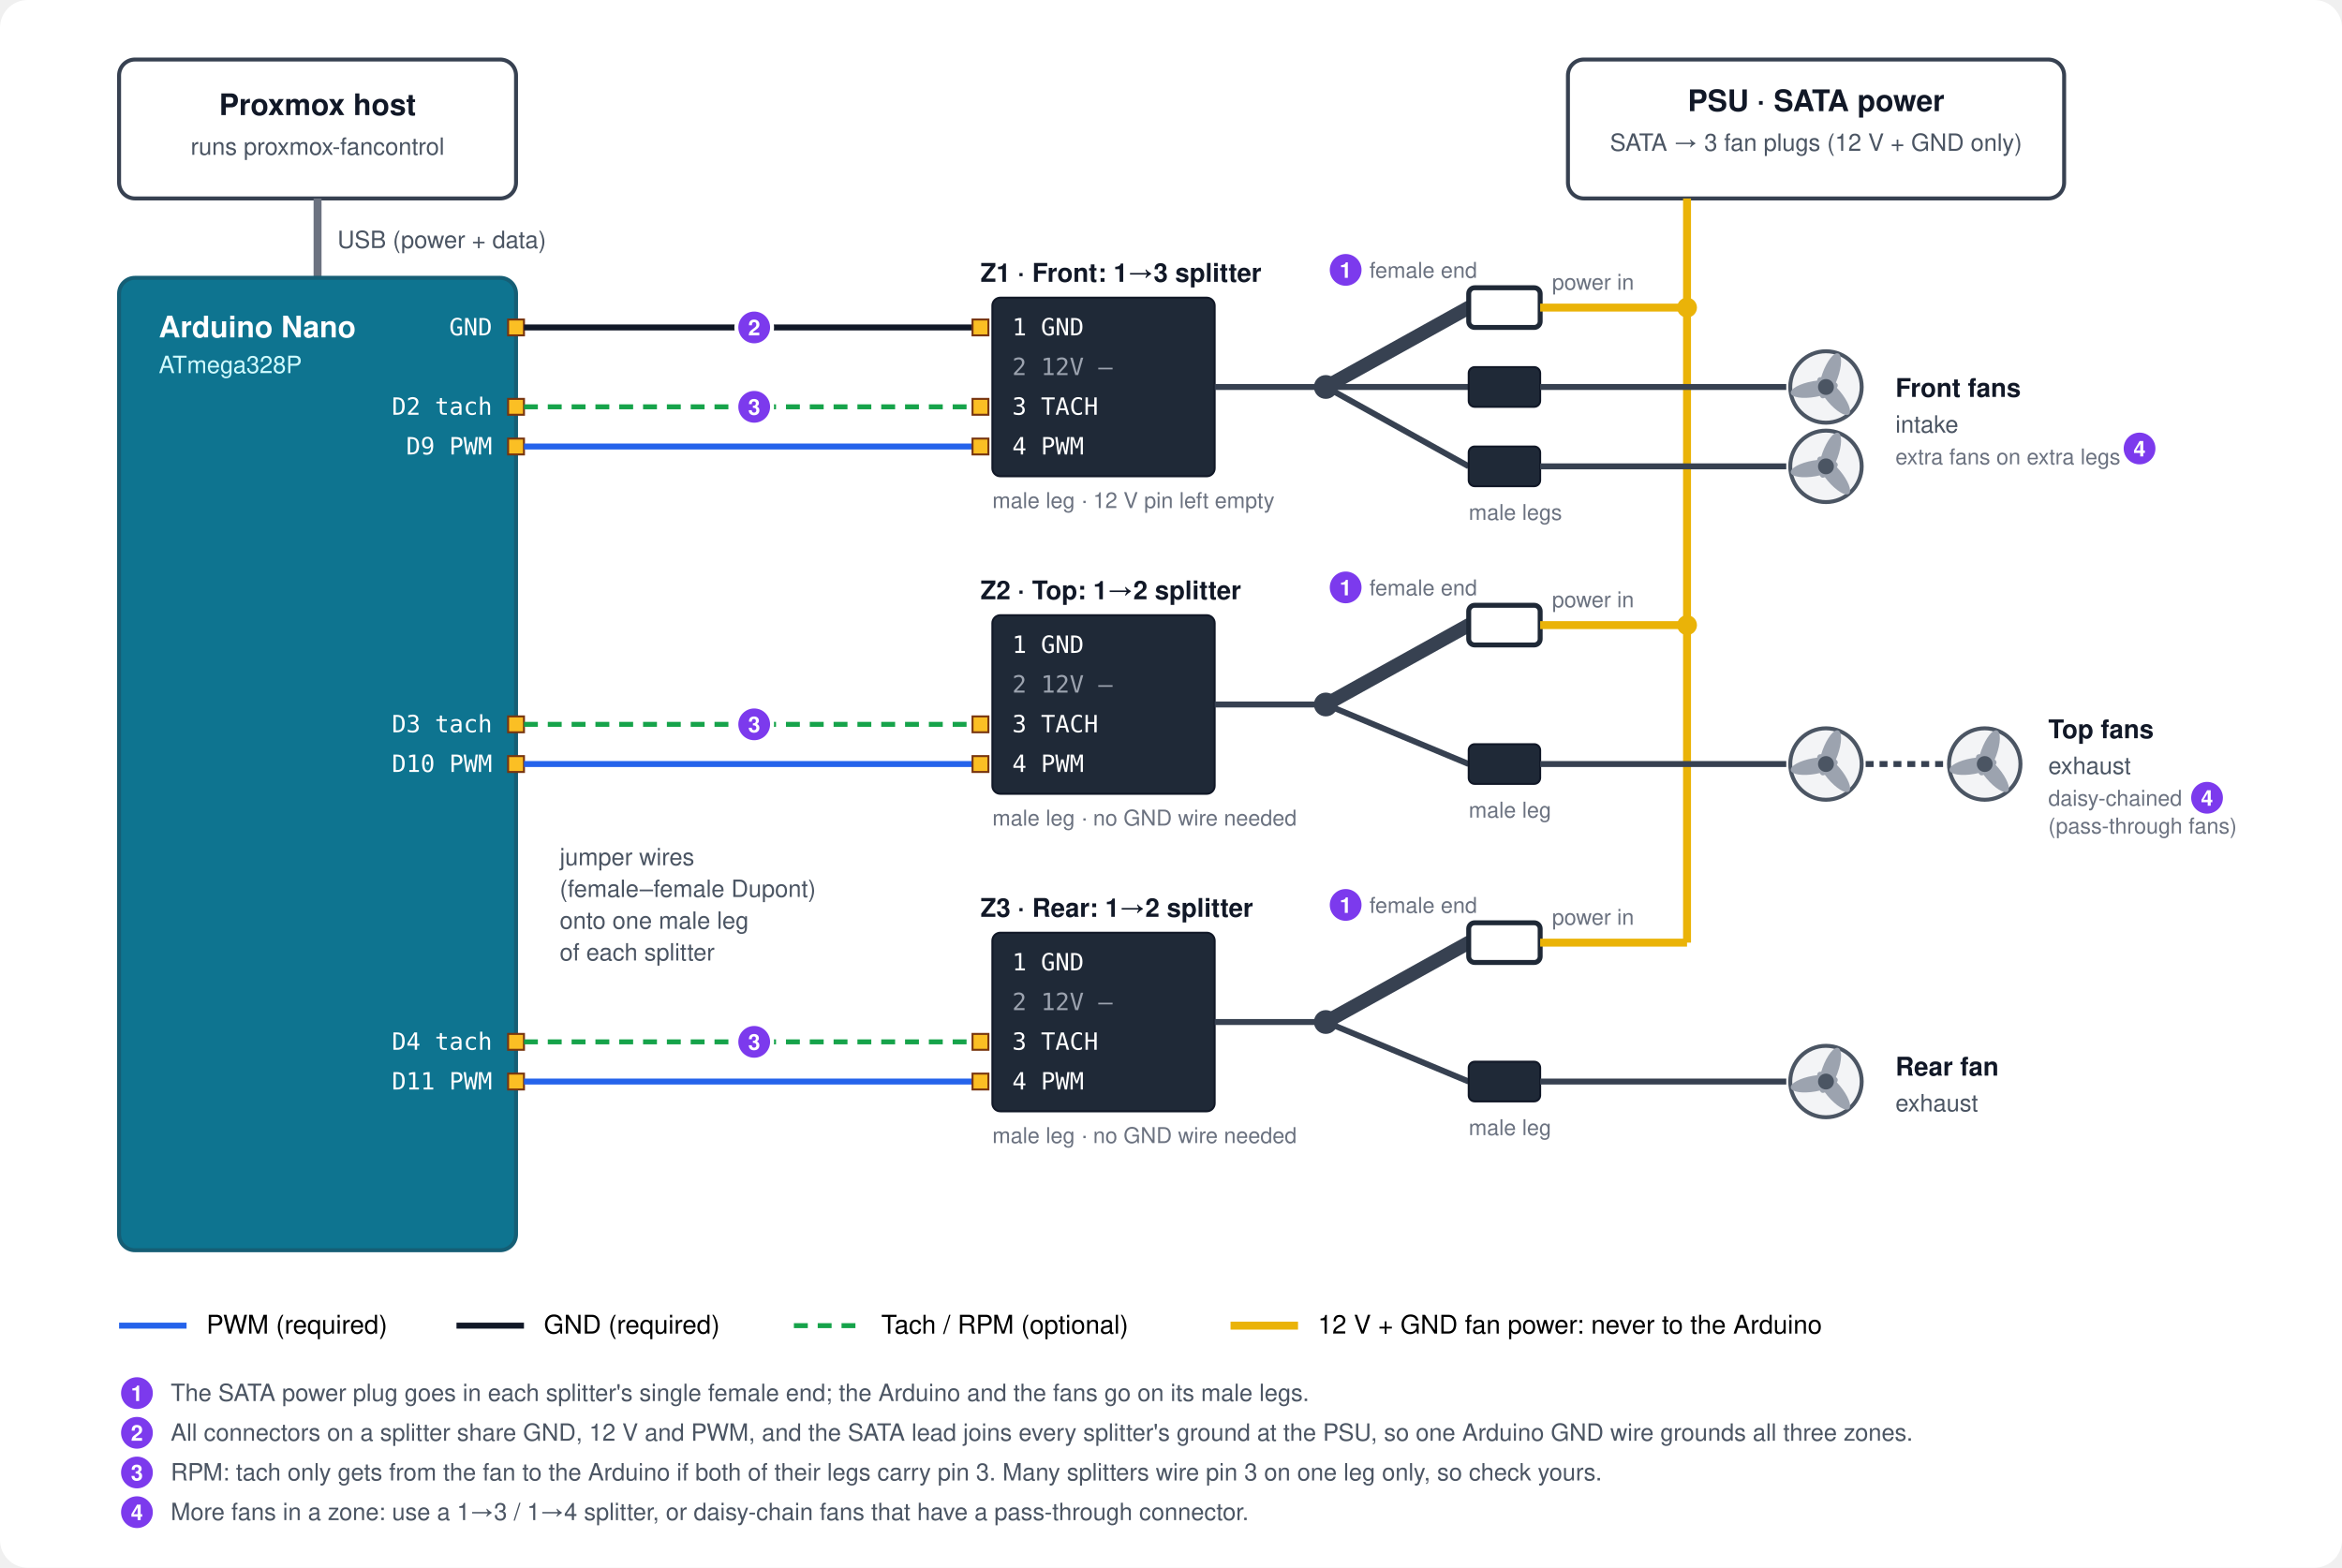
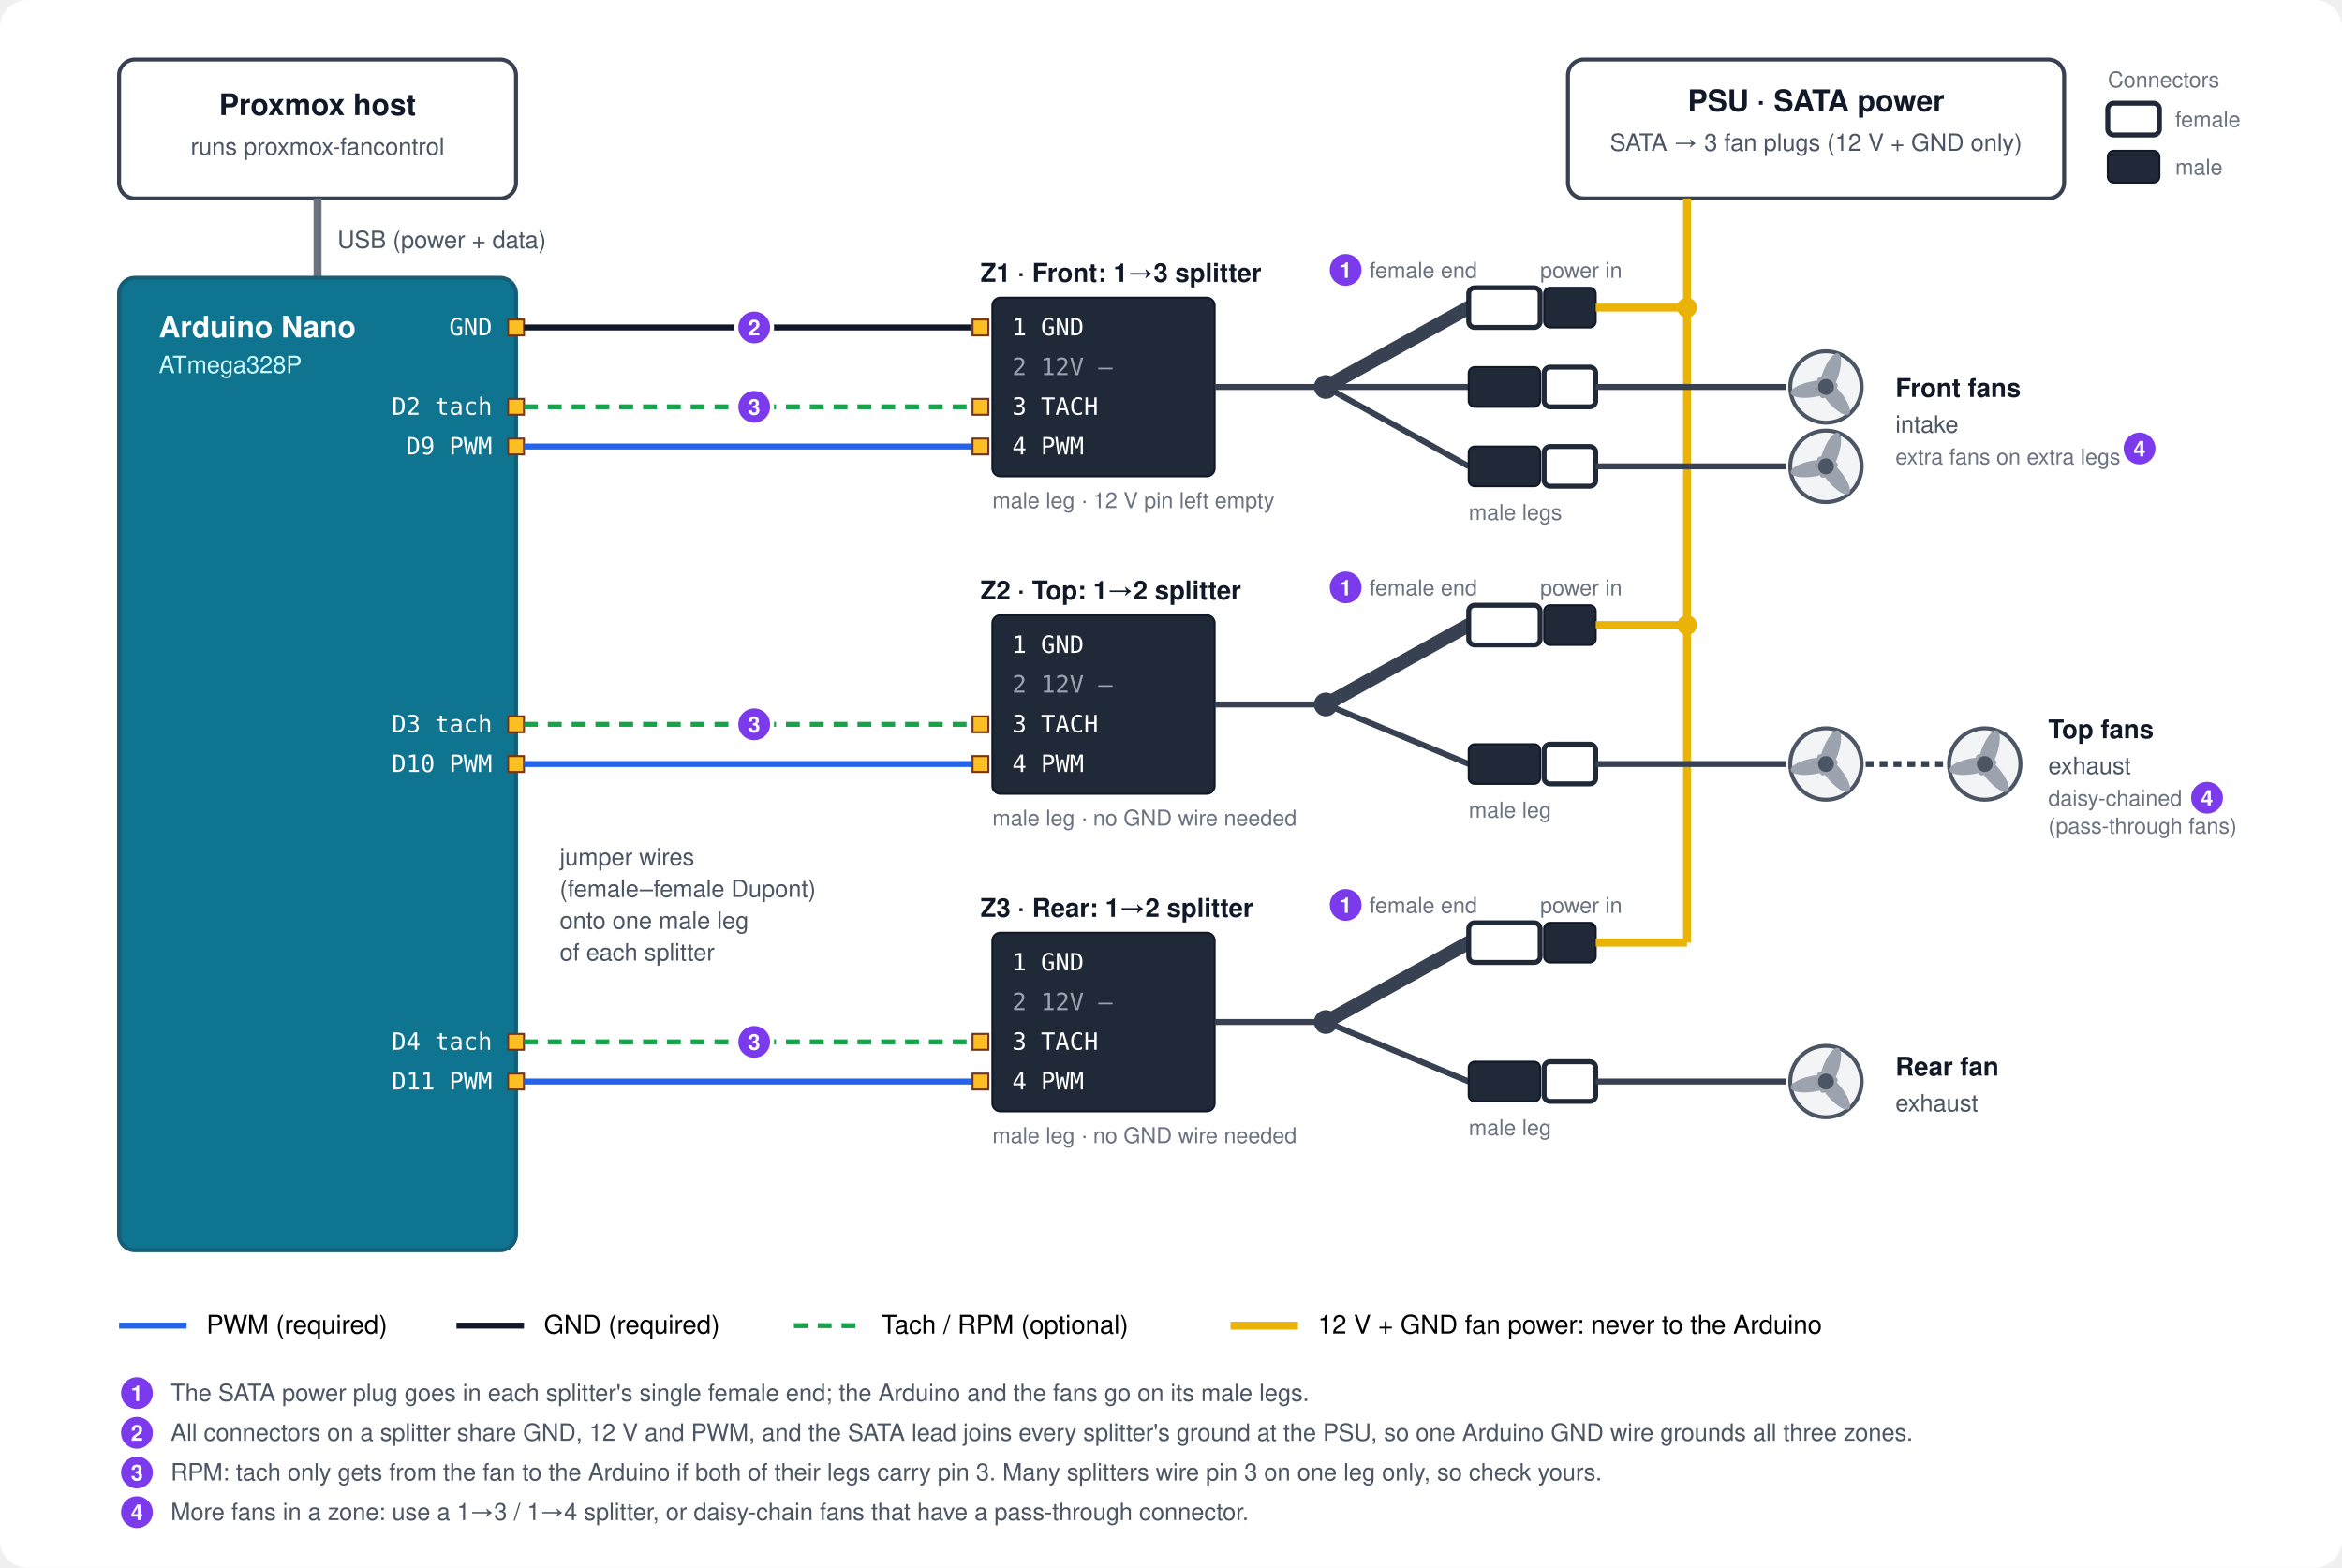
<svg xmlns="http://www.w3.org/2000/svg" width="1180" height="790" viewBox="0 0 1180 790" font-family="-apple-system, 'Segoe UI', Helvetica, Arial, sans-serif" font-size="13">
  <defs>
    <symbol id="fan" viewBox="-20 -20 40 40">
      <circle r="18" fill="#f3f4f6" stroke="#4b5563" stroke-width="2" />
      <g fill="#9ca3af">
        <ellipse rx="4" ry="12" transform="rotate(20) translate(0 -6)" />
        <ellipse rx="4" ry="12" transform="rotate(140) translate(0 -6)" />
        <ellipse rx="4" ry="12" transform="rotate(260) translate(0 -6)" />
      </g>
      <circle r="4" fill="#4b5563" />
    </symbol>
    <style>
      .box   { fill: #ffffff; stroke: #374151; stroke-width: 2; }
      .title { font-weight: 700; font-size: 15px; fill: #111827; }
      .sub   { fill: #4b5563; font-size: 12px; }
      .tiny  { fill: #6b7280; font-size: 11px; }
      .zone  { font-weight: 700; font-size: 13px; fill: #111827; }
      .pin   { fill: #ffffff; font-size: 12px; font-family: ui-monospace, Consolas, monospace; }
      .pinNC { fill: #9ca3af; font-size: 12px; font-family: ui-monospace, Consolas, monospace; }
      .pwm   { stroke: #2563eb; stroke-width: 3; fill: none; }
      .gnd   { stroke: #111827; stroke-width: 3; fill: none; }
      .tach  { stroke: #16a34a; stroke-width: 2.5; fill: none; stroke-dasharray: 7 5; }
      .v12   { stroke: #eab308; stroke-width: 4; fill: none; }
      .usb   { stroke: #6b7280; stroke-width: 4; fill: none; }
      .cable { stroke: #374151; stroke-width: 7; fill: none; stroke-linecap: round; }
      .leg   { stroke: #374151; stroke-width: 3; fill: none; }
      .conn  { fill: #1f2937; stroke: #111827; stroke-width: 1; }
      .fend  { fill: #ffffff; stroke: #1f2937; stroke-width: 2.5; }
      .mark circle { fill: #7c3aed; stroke: #ffffff; stroke-width: 2; }
      .mark text   { fill: #ffffff; font-size: 11px; font-weight: 700; text-anchor: middle; }
    </style>
  </defs>
  <rect x="0" y="0" width="1180" height="790" rx="14" fill="#ffffff" />
  <rect class="box" x="60" y="30" width="200" height="70" rx="8" />
  <text class="title" x="160" y="58" text-anchor="middle">Proxmox host</text>
  <text class="sub" x="160" y="78" text-anchor="middle">runs proxmox-fancontrol</text>
  <path class="usb" d="M160 100 V140" />
  <text class="sub" x="170" y="125">USB (power + data)</text>
  <rect x="60" y="140" width="200" height="490" rx="8" fill="#0e7490" stroke="#155e75" stroke-width="2" />
  <text x="80" y="170" font-weight="700" font-size="15" fill="#ffffff">Arduino Nano</text>
  <text x="80" y="188" font-size="12" fill="#cffafe">ATmega328P</text>
  <g font-family="ui-monospace, Consolas, monospace" font-size="12" fill="#ffffff" text-anchor="end">
    <text x="248" y="209">D2  tach</text>
    <text x="248" y="229">D9  PWM</text>
    <text x="248" y="369">D3  tach</text>
    <text x="248" y="389">D10 PWM</text>
    <text x="248" y="529">D4  tach</text>
    <text x="248" y="549">D11 PWM</text>
    <text x="248" y="169">GND</text>
  </g>
  <g fill="#fbbf24" stroke="#78350f" stroke-width="1">
    <rect x="256" y="201" width="8" height="8" />
    <rect x="256" y="221" width="8" height="8" />
    <rect x="256" y="361" width="8" height="8" />
    <rect x="256" y="381" width="8" height="8" />
    <rect x="256" y="521" width="8" height="8" />
    <rect x="256" y="541" width="8" height="8" />
    <rect x="256" y="161" width="8" height="8" />
  </g>
  <path class="tach" d="M264 205 H494" />
  <path class="pwm" d="M264 225 H494" />
  <path class="tach" d="M264 365 H494" />
  <path class="pwm" d="M264 385 H494" />
  <path class="tach" d="M264 525 H494" />
  <path class="pwm" d="M264 545 H494" />
  <path class="gnd" d="M264 165 H494" />
  <text class="sub" x="282" y="436">jumper wires</text>
  <text class="sub" x="282" y="452">(female–female Dupont)</text>
  <text class="sub" x="282" y="468">onto one male leg</text>
  <text class="sub" x="282" y="484">of each splitter</text>
  <g fill="#fbbf24" stroke="#78350f" stroke-width="1">
    <rect x="490" y="161" width="8" height="8" />
    <rect x="490" y="201" width="8" height="8" />
    <rect x="490" y="221" width="8" height="8" />
    <rect x="490" y="361" width="8" height="8" />
    <rect x="490" y="381" width="8" height="8" />
    <rect x="490" y="521" width="8" height="8" />
    <rect x="490" y="541" width="8" height="8" />
  </g>
  <text class="zone" x="494" y="142">Z1 · Front: 1→3 splitter</text>
  <text class="zone" x="494" y="302">Z2 · Top: 1→2 splitter</text>
  <text class="zone" x="494" y="462">Z3 · Rear: 1→2 splitter</text>
  <rect class="conn" x="500" y="150" width="112" height="90" rx="4" />
  <rect class="conn" x="500" y="310" width="112" height="90" rx="4" />
  <rect class="conn" x="500" y="470" width="112" height="90" rx="4" />
  <g>
    <text class="pin" x="510" y="169">1 GND</text>
    <text class="pinNC" x="510" y="189">2 12V  —</text>
    <text class="pin" x="510" y="209">3 TACH</text>
    <text class="pin" x="510" y="229">4 PWM</text>
    <text class="pin" x="510" y="329">1 GND</text>
    <text class="pinNC" x="510" y="349">2 12V  —</text>
    <text class="pin" x="510" y="369">3 TACH</text>
    <text class="pin" x="510" y="389">4 PWM</text>
    <text class="pin" x="510" y="489">1 GND</text>
    <text class="pinNC" x="510" y="509">2 12V  —</text>
    <text class="pin" x="510" y="529">3 TACH</text>
    <text class="pin" x="510" y="549">4 PWM</text>
  </g>
  <text class="tiny" x="500" y="256">male leg · 12 V pin left empty</text>
  <text class="tiny" x="500" y="416">male leg · no GND wire needed</text>
  <text class="tiny" x="500" y="576">male leg · no GND wire needed</text>
  <path class="leg" d="M612 195 H668" />
  <circle cx="668" cy="195" r="6" fill="#374151" />
  <path class="cable" d="M668 195 L740 155" />
  <path class="leg" d="M668 195 H740 M668 195 L740 235" />
  <path class="leg" d="M612 355 H668" />
  <circle cx="668" cy="355" r="6" fill="#374151" />
  <path class="cable" d="M668 355 L740 315" />
  <path class="leg" d="M668 355 L740 385" />
  <path class="leg" d="M612 515 H668" />
  <circle cx="668" cy="515" r="6" fill="#374151" />
  <path class="cable" d="M668 515 L740 475" />
  <path class="leg" d="M668 515 L740 545" />
  <rect class="fend" x="740" y="145" width="36" height="20" rx="3" />
  <rect class="fend" x="740" y="305" width="36" height="20" rx="3" />
  <rect class="fend" x="740" y="465" width="36" height="20" rx="3" />
  <g class="conn">
    <rect x="740" y="185" width="36" height="20" rx="3" />
    <rect x="740" y="225" width="36" height="20" rx="3" />
    <rect x="740" y="375" width="36" height="20" rx="3" />
    <rect x="740" y="535" width="36" height="20" rx="3" />
  </g>
+   <g class="conn">
+     <rect x="778" y="145" width="26" height="20" rx="3" />
+     <rect x="778" y="305" width="26" height="20" rx="3" />
+     <rect x="778" y="465" width="26" height="20" rx="3" />
+   </g>
+   <g class="fend">
+     <rect x="778" y="185" width="26" height="20" rx="3" />
+     <rect x="778" y="225" width="26" height="20" rx="3" />
+     <rect x="778" y="375" width="26" height="20" rx="3" />
+     <rect x="778" y="535" width="26" height="20" rx="3" />
+   </g>
  <text class="tiny" x="690" y="140">female end</text>
  <text class="tiny" x="690" y="300">female end</text>
  <text class="tiny" x="690" y="460">female end</text>
  <text class="tiny" x="740" y="262">male legs</text>
  <text class="tiny" x="740" y="412">male leg</text>
  <text class="tiny" x="740" y="572">male leg</text>
  <rect class="box" x="790" y="30" width="250" height="70" rx="8" />
  <text class="title" x="915" y="56" text-anchor="middle">PSU · SATA power</text>
  <text class="sub" x="915" y="76" text-anchor="middle">SATA → 3 fan plugs (12 V + GND only)</text>
  <path class="v12" d="M850 100 V475" />
-   <path class="v12" d="M776 155 H850 M776 315 H850 M776 475 H850" />
+   <path class="v12" d="M804 155 H850 M804 315 H850 M804 475 H850" />
  <circle cx="850" cy="155" r="5" fill="#eab308" />
  <circle cx="850" cy="315" r="5" fill="#eab308" />
-   <text class="tiny" x="782" y="146">power in</text>
-   <text class="tiny" x="782" y="306">power in</text>
-   <text class="tiny" x="782" y="466">power in</text>
-   <path class="leg" d="M776 195 H900 M776 235 H900" />
+   <text class="tiny" x="776" y="140">power in</text>
+   <text class="tiny" x="776" y="300">power in</text>
+   <text class="tiny" x="776" y="460">power in</text>
+   <text class="tiny" x="1062" y="44">Connectors</text>
+   <rect class="fend" x="1062" y="52" width="26" height="16" rx="3" />
+   <text class="tiny" x="1096" y="64">female</text>
+   <rect class="conn" x="1062" y="76" width="26" height="16" rx="3" />
+   <text class="tiny" x="1096" y="88">male</text>
+   <path class="leg" d="M804 195 H900 M804 235 H900" />
  <use href="#fan" x="900" y="175" width="40" height="40" />
  <use href="#fan" x="900" y="215" width="40" height="40" />
  <text class="zone" x="955" y="200">Front fans</text>
  <text class="sub" x="955" y="218">intake</text>
  <text class="tiny" x="955" y="234">extra fans on extra legs</text>
-   <path class="leg" d="M776 385 H900" />
+   <path class="leg" d="M804 385 H900" />
  <use href="#fan" x="900" y="365" width="40" height="40" />
  <path class="leg" d="M940 385 H980" stroke-dasharray="4 3" />
  <use href="#fan" x="980" y="365" width="40" height="40" />
  <text class="zone" x="1032" y="372">Top fans</text>
  <text class="sub" x="1032" y="390">exhaust</text>
  <text class="tiny" x="1032" y="406">daisy-chained</text>
  <text class="tiny" x="1032" y="420">(pass-through fans)</text>
-   <path class="leg" d="M776 545 H900" />
+   <path class="leg" d="M804 545 H900" />
  <use href="#fan" x="900" y="525" width="40" height="40" />
  <text class="zone" x="955" y="542">Rear fan</text>
  <text class="sub" x="955" y="560">exhaust</text>
  <g class="mark">
    <circle cx="678" cy="136" r="9" />
    <text x="678" y="140">1</text>
  </g>
  <g class="mark">
    <circle cx="678" cy="296" r="9" />
    <text x="678" y="300">1</text>
  </g>
  <g class="mark">
    <circle cx="678" cy="456" r="9" />
    <text x="678" y="460">1</text>
  </g>
  <g class="mark">
    <circle cx="380" cy="165" r="9" />
    <text x="380" y="169">2</text>
  </g>
  <g class="mark">
    <circle cx="380" cy="205" r="9" />
    <text x="380" y="209">3</text>
  </g>
  <g class="mark">
    <circle cx="380" cy="365" r="9" />
    <text x="380" y="369">3</text>
  </g>
  <g class="mark">
    <circle cx="380" cy="525" r="9" />
    <text x="380" y="529">3</text>
  </g>
  <g class="mark">
    <circle cx="1078" cy="226" r="9" />
    <text x="1078" y="230">4</text>
  </g>
  <g class="mark">
    <circle cx="1112" cy="402" r="9" />
    <text x="1112" y="406">4</text>
  </g>
  <g transform="translate(60 668)">
    <path class="pwm" d="M0 0 H34" />
    <text x="44" y="4">PWM (required)</text>
    <path class="gnd" d="M170 0 H204" />
    <text x="214" y="4">GND (required)</text>
    <path class="tach" d="M340 0 H374" />
    <text x="384" y="4">Tach / RPM (optional)</text>
    <path class="v12" d="M560 0 H594" />
    <text x="604" y="4">12 V + GND fan power: never to the Arduino</text>
  </g>
  <g class="mark">
    <circle cx="69" cy="702" r="9" />
    <text x="69" y="706">1</text>
  </g>
  <text class="sub" x="86" y="706">The SATA power plug goes in each splitter's single female end; the Arduino and the fans go on its male legs.</text>
  <g class="mark">
    <circle cx="69" cy="722" r="9" />
    <text x="69" y="726">2</text>
  </g>
  <text class="sub" x="86" y="726">All connectors on a splitter share GND, 12 V and PWM, and the SATA lead joins every splitter's ground at the PSU, so one Arduino GND wire grounds all three zones.</text>
  <g class="mark">
    <circle cx="69" cy="742" r="9" />
    <text x="69" y="746">3</text>
  </g>
  <text class="sub" x="86" y="746">RPM: tach only gets from the fan to the Arduino if both of their legs carry pin 3. Many splitters wire pin 3 on one leg only, so check yours.</text>
  <g class="mark">
    <circle cx="69" cy="762" r="9" />
    <text x="69" y="766">4</text>
  </g>
  <text class="sub" x="86" y="766">More fans in a zone: use a 1→3 / 1→4 splitter, or daisy-chain fans that have a pass-through connector.</text>
</svg>
